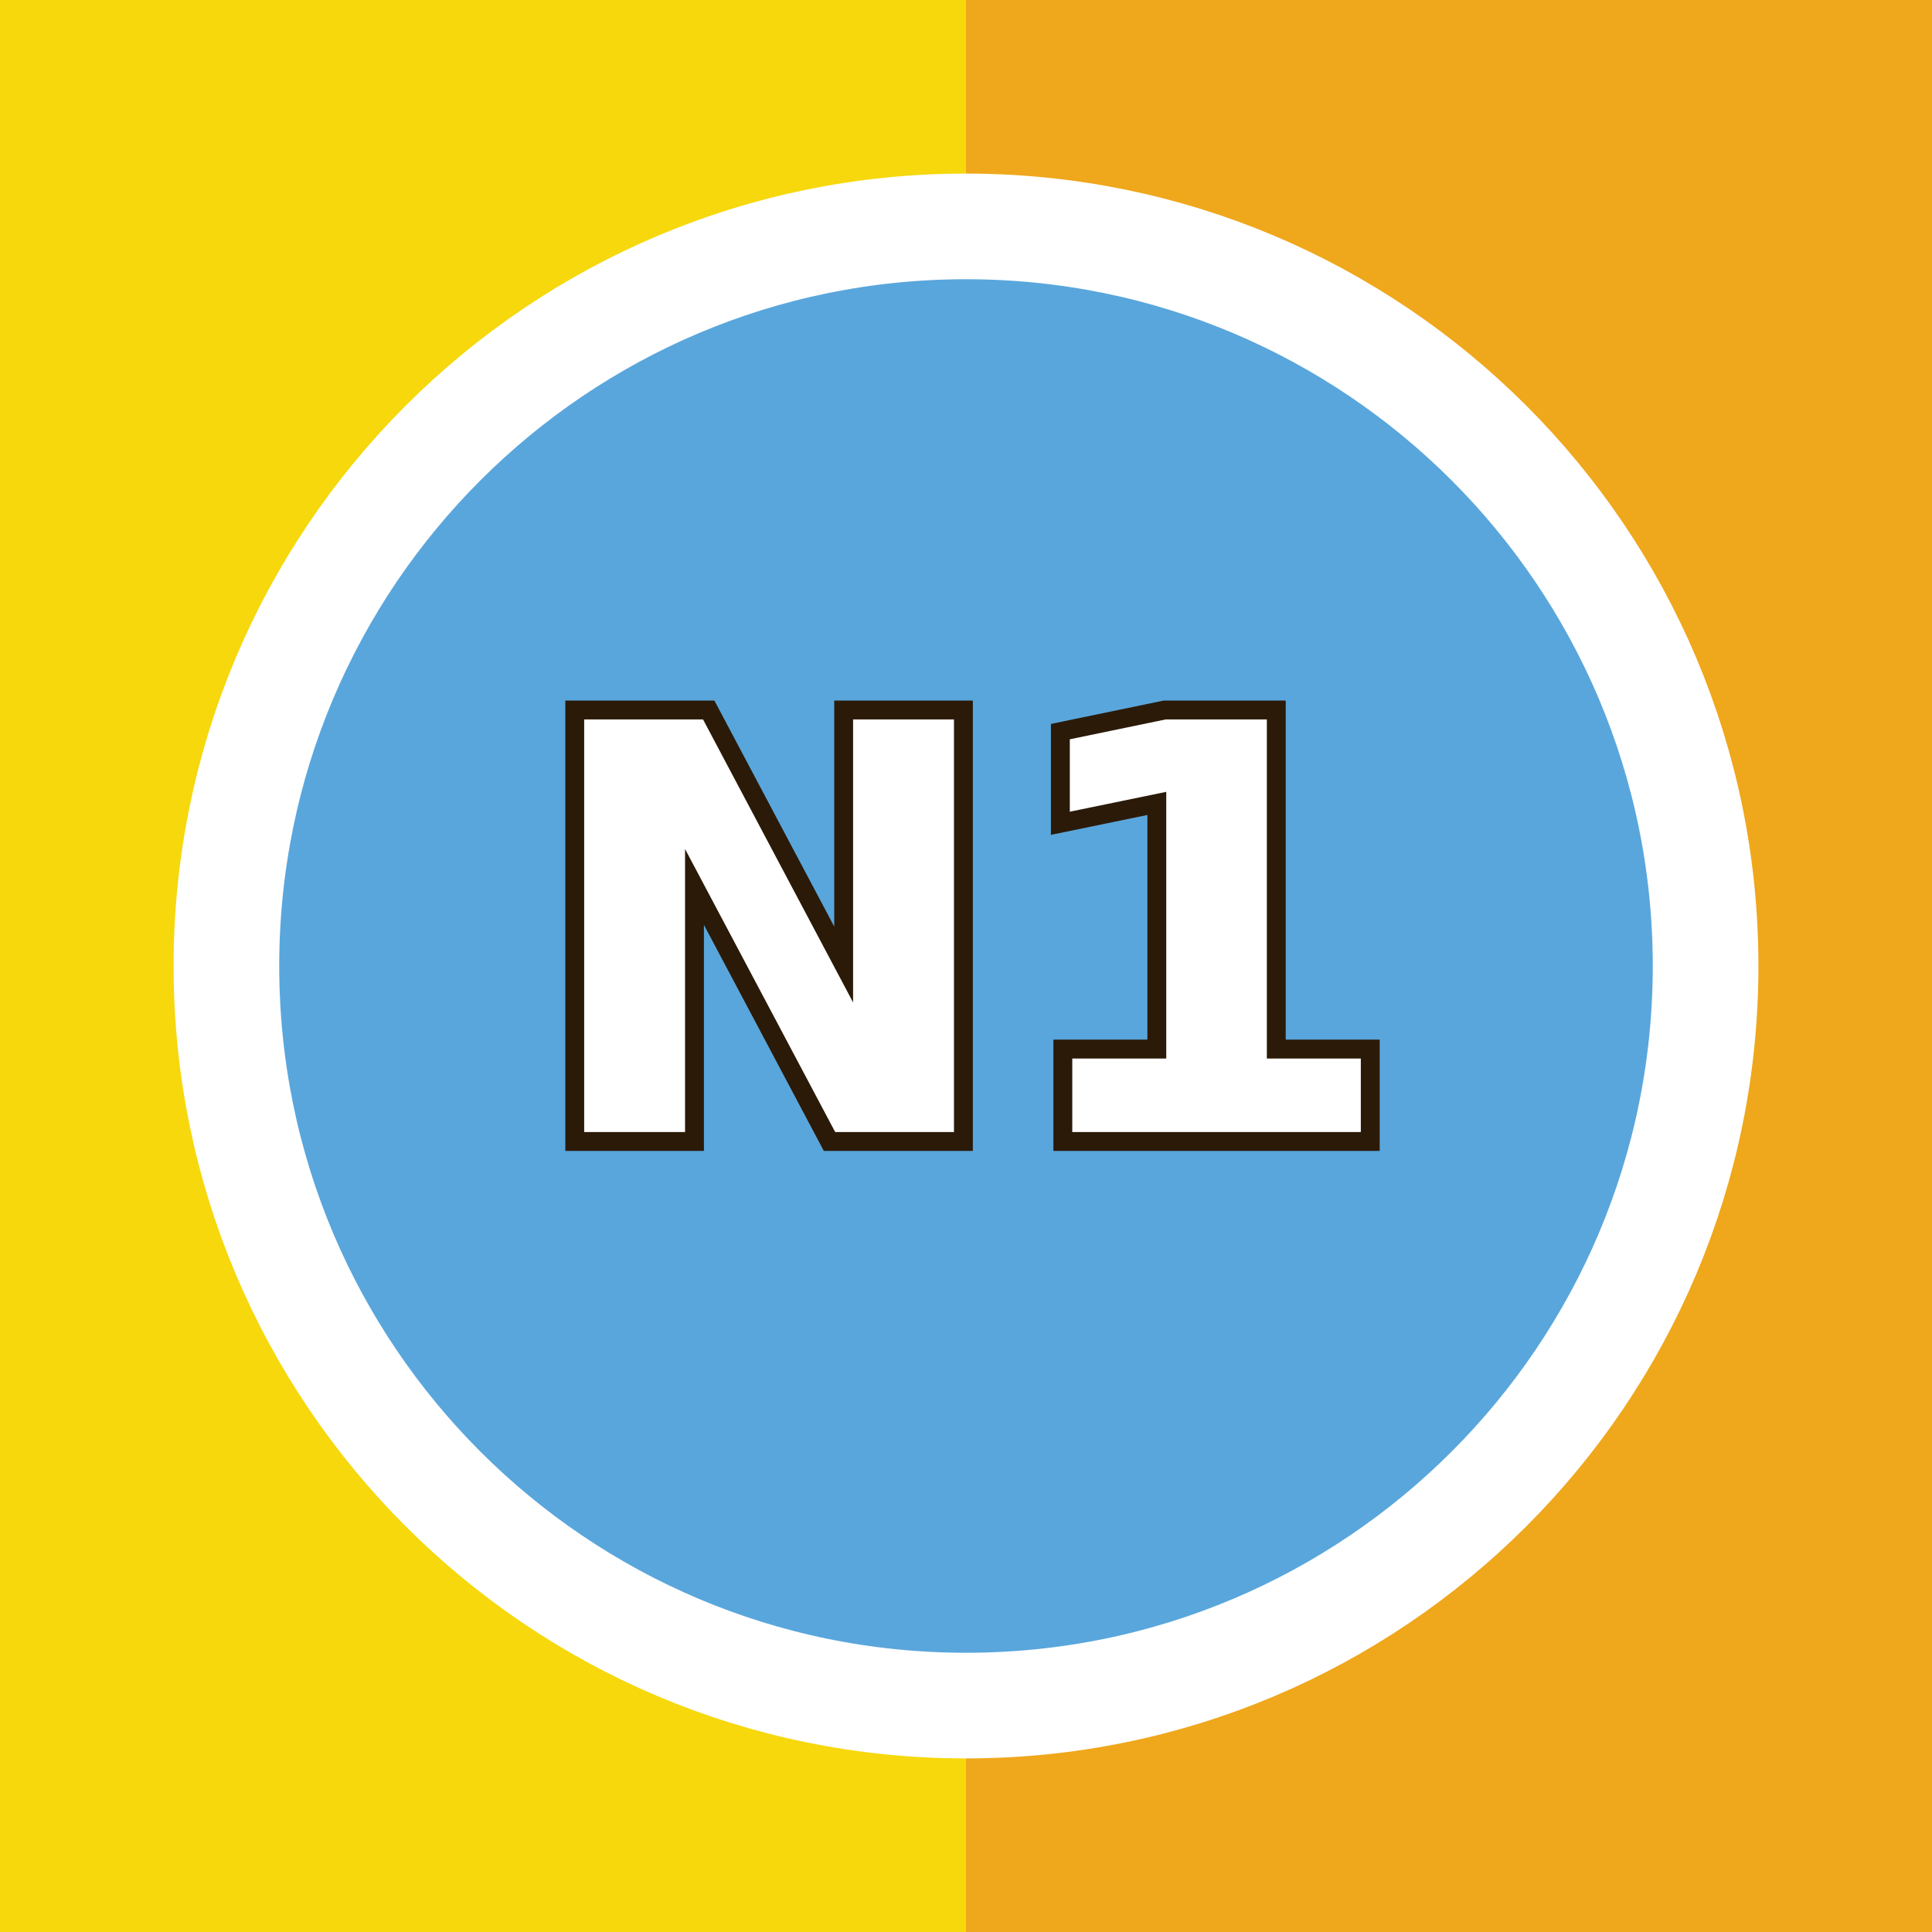
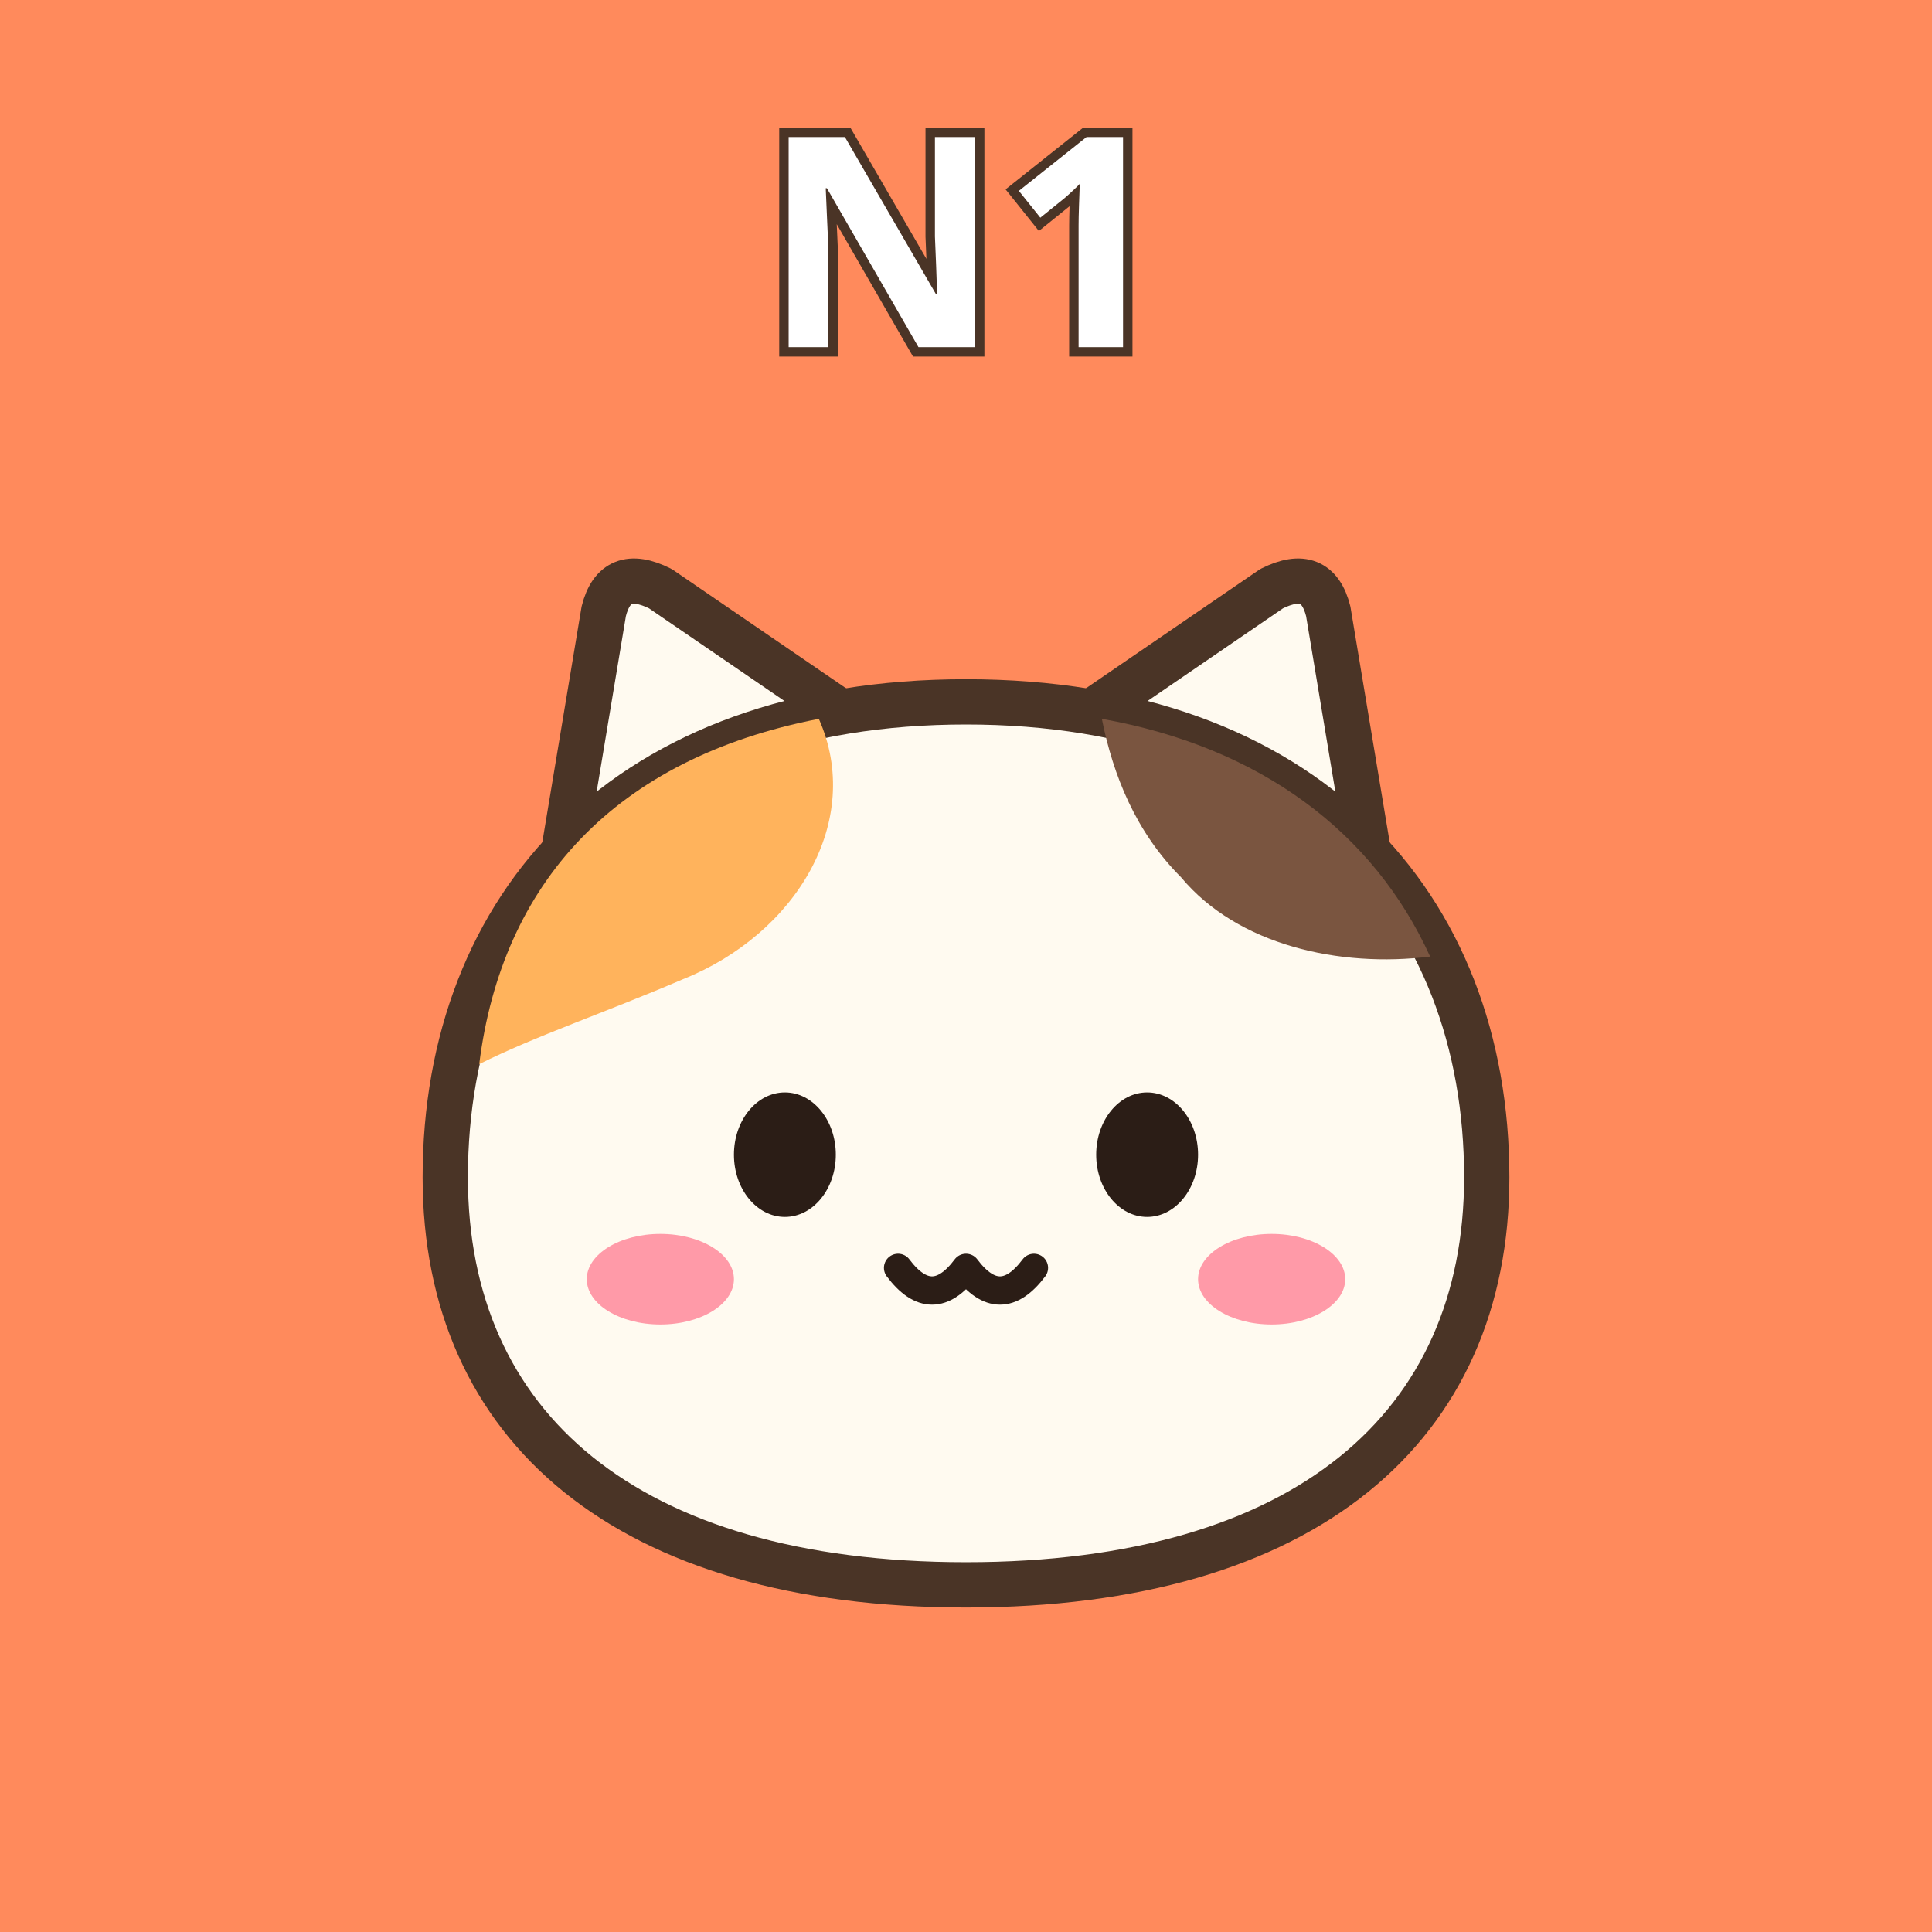
<svg xmlns="http://www.w3.org/2000/svg" viewBox="0 0 512 512">
-   <rect width="256" height="512" fill="#f6d80c" />
-   <rect x="256" width="256" height="512" fill="#efa71b" />
-   <circle cx="256" cy="256" r="196" fill="#59a6dc" stroke="#fff" stroke-width="28" />
-   <text x="256" y="300" text-anchor="middle" font-family="DejaVu Sans, Arial, sans-serif" font-weight="bold" font-size="150" fill="#fff" stroke="#2b1a08" stroke-width="10" paint-order="stroke">N1</text>
+   <rect width="512" height="512" fill="#ff8a5c" />
+   <g transform="translate(76 96) scale(3)" stroke="#4a3426" stroke-linejoin="round" stroke-linecap="round">
+     <path fill="#fffaf0" stroke-width="4" d="M24 46 28 22q1-4 5-2l19 13zM96 46 92 22q-1-4-5-2L68 33z" />
+     <path fill="#fffaf0" stroke-width="4" d="M60 30c30 0 46 18 46 42 0 22-16 36-46 36S14 94 14 72c0-24 16-42 46-42z" />
+     <path fill="#ffb35c" stroke="none" d="M17 62c2-16 12-27 30-30.500 4 9-2 19-12 23-7 3-13 5-18 7.500z" />
+     <path fill="#7a5540" stroke="none" d="M72 31.500c14 2.500 24 10 29 21-8 1-17-1-22-7-4-4-6-9-7-14z" />
+     <ellipse cx="44" cy="70" rx="4.500" ry="5.500" fill="#2b1d16" stroke="none" />
+     <ellipse cx="76" cy="70" rx="4.500" ry="5.500" fill="#2b1d16" stroke="none" />
+     <ellipse cx="33" cy="81" rx="6.500" ry="4" fill="#ff9aa8" stroke="none" />
+     <ellipse cx="87" cy="81" rx="6.500" ry="4" fill="#ff9aa8" stroke="none" />
+     <path fill="none" stroke="#2b1d16" stroke-width="2.500" d="M54 80q3 4 6 0q3 4 6 0" />
+   </g>
+   <text x="256" y="92" text-anchor="middle" font-family="sans-serif" font-weight="900" font-size="78" fill="#fff" stroke="#4a3426" stroke-width="5" paint-order="stroke">N1</text>
</svg>
